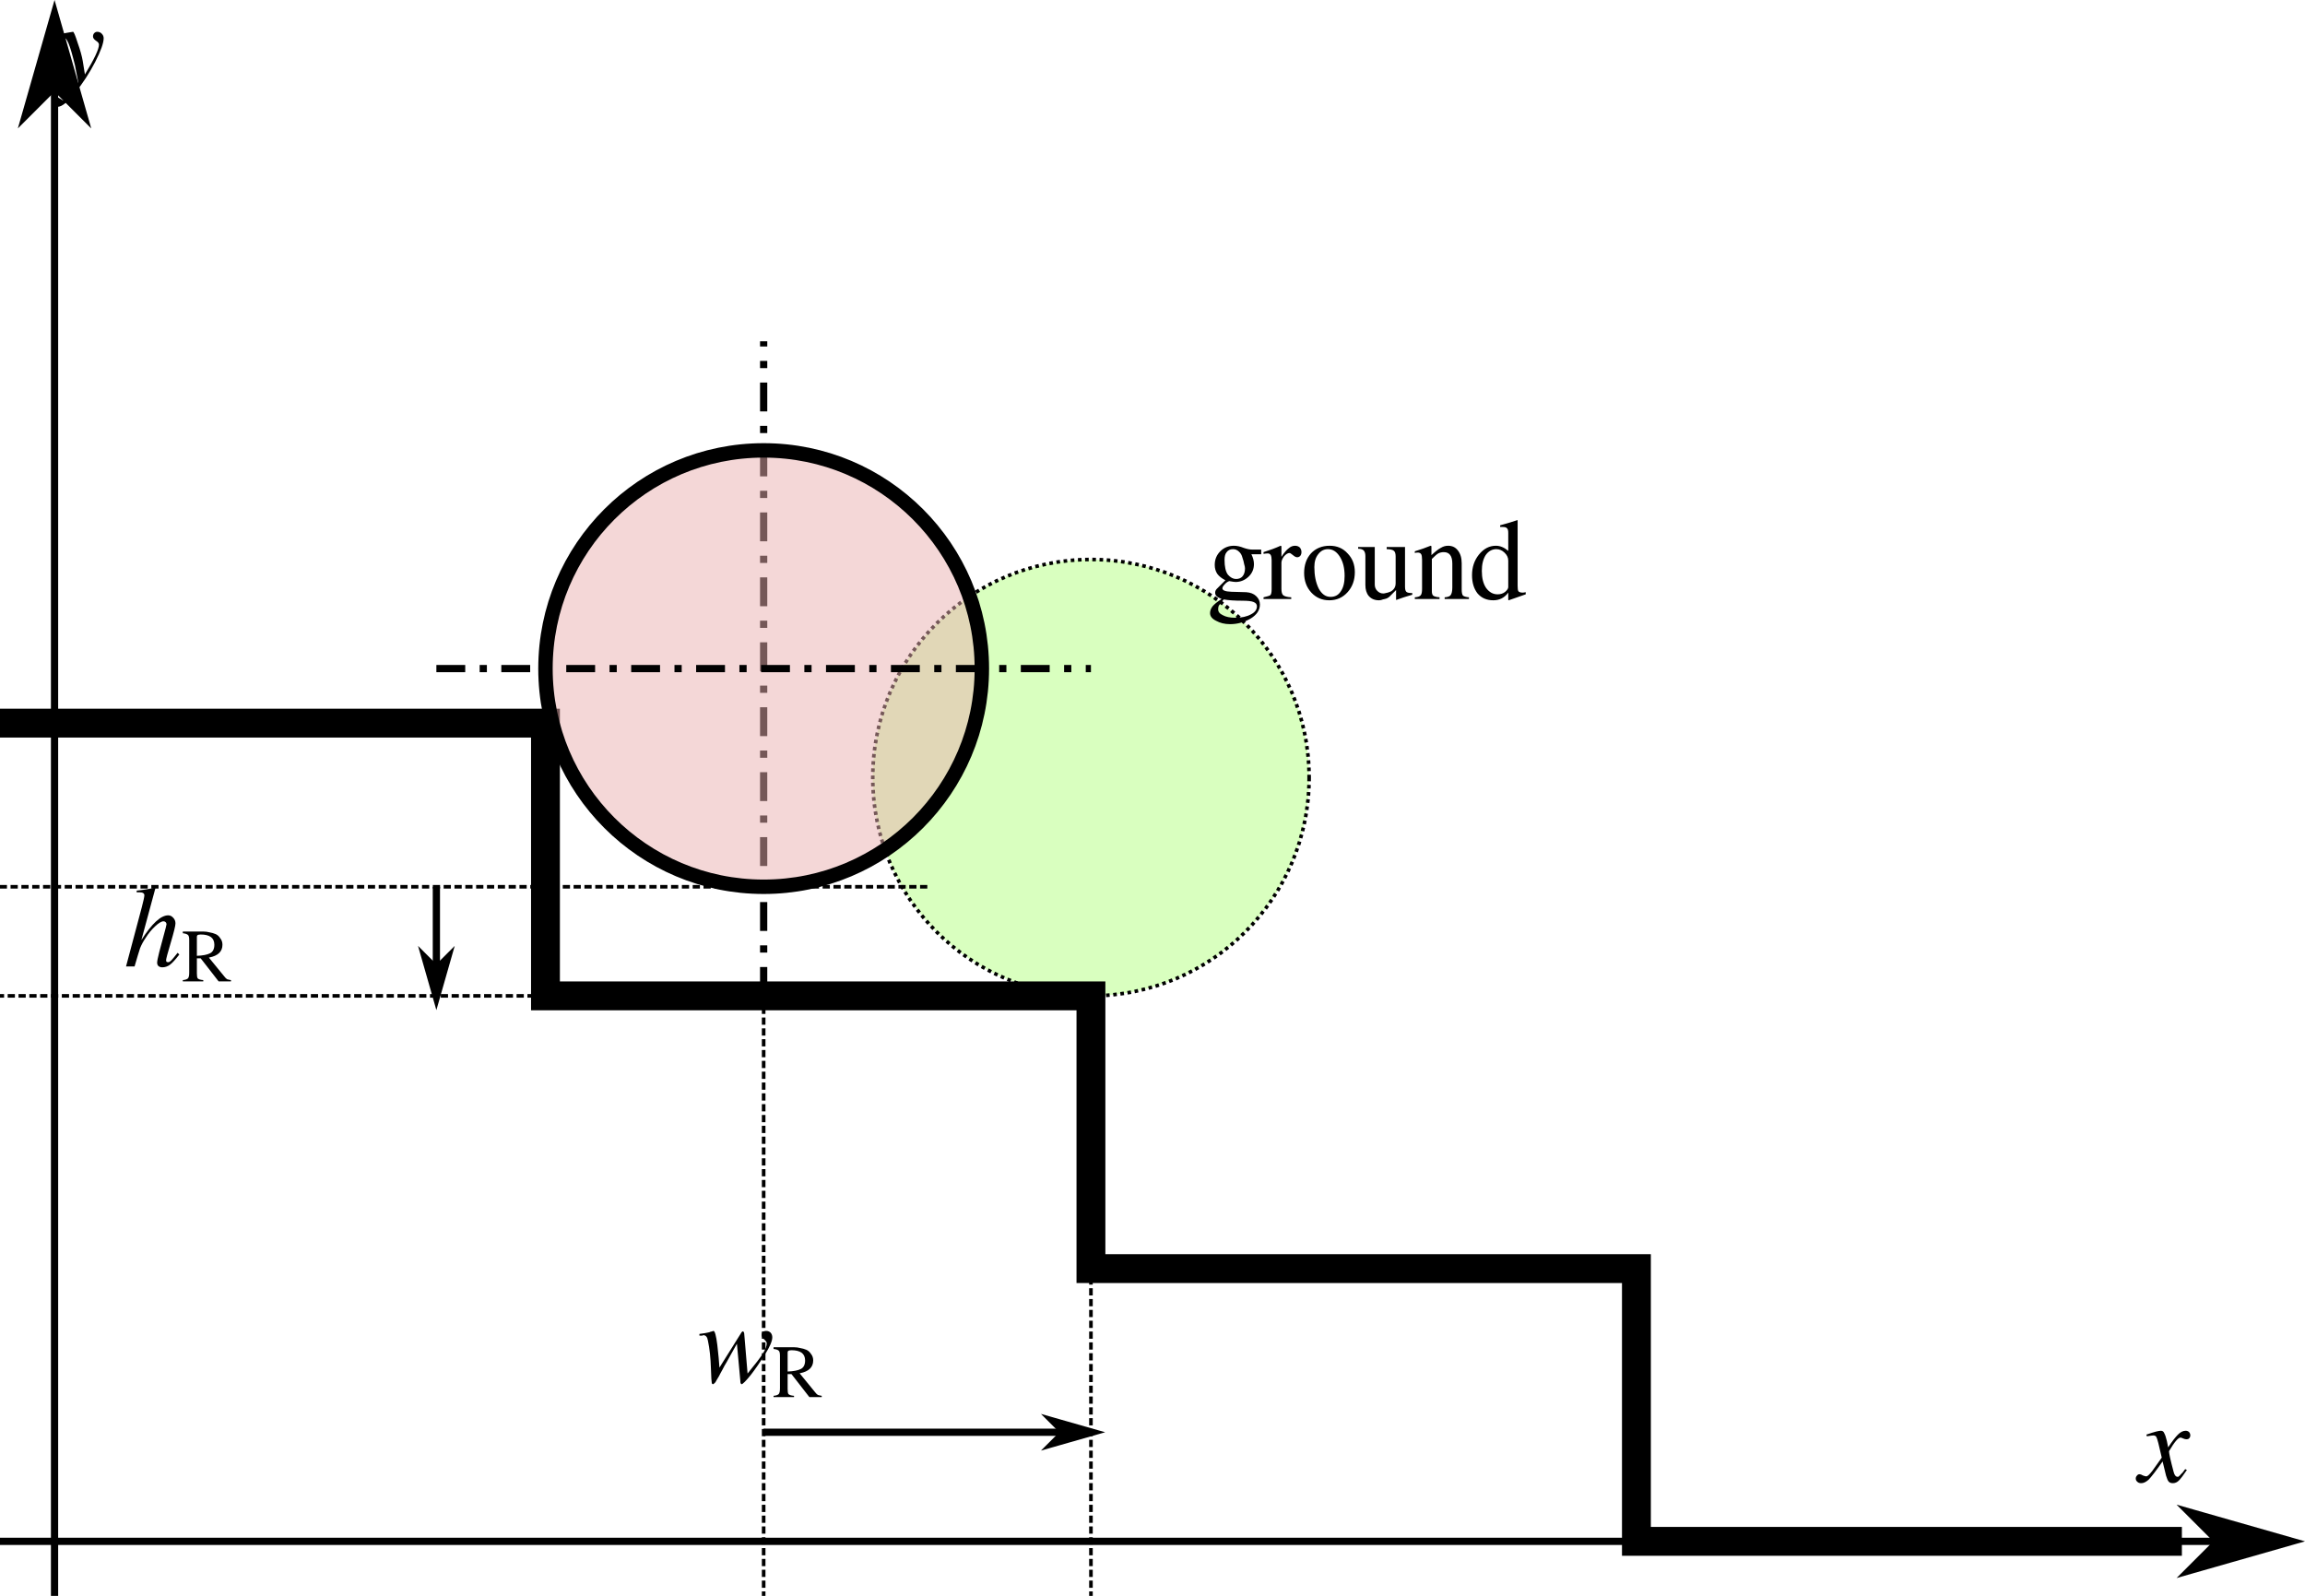
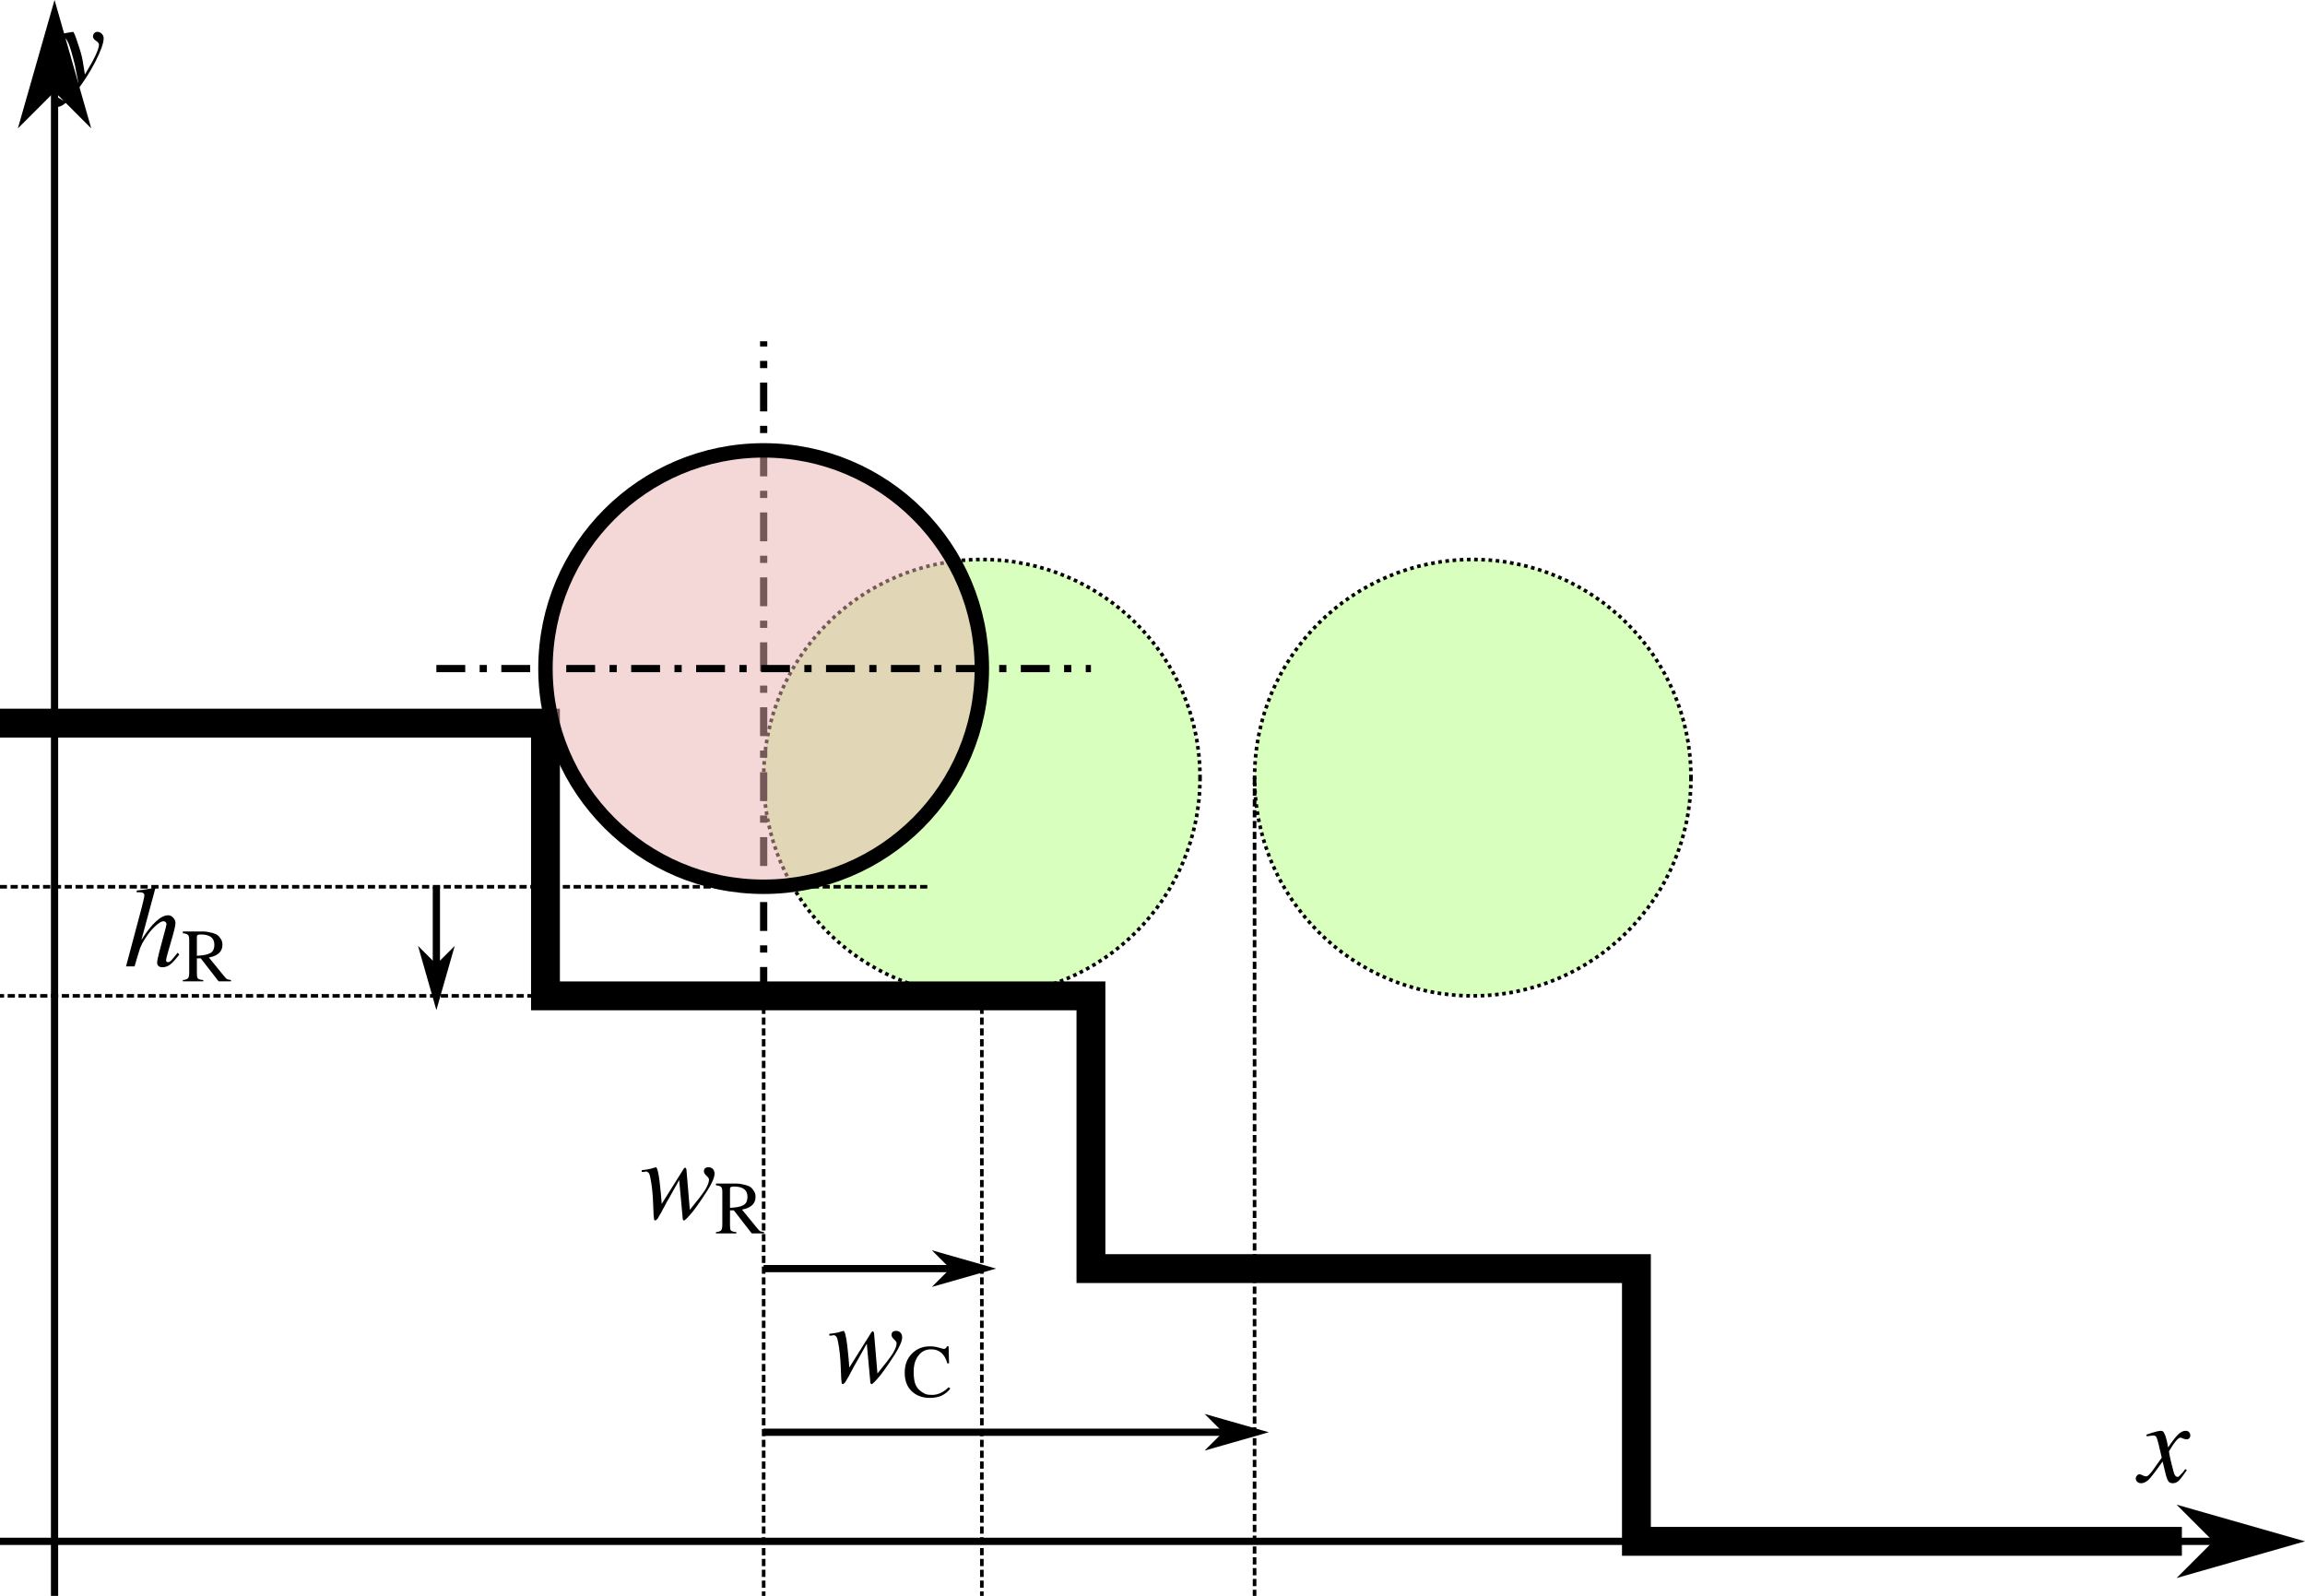
<svg xmlns="http://www.w3.org/2000/svg" width="84.514mm" height="58.514mm" viewBox="0 0 84.514 58.514" version="1.1" id="svg8">
  <defs id="defs2">
+     <marker orient="auto" refY="0" refX="0" id="marker995" style="overflow:visible">
+       <path id="path993" d="M 0,0 5,-5 -12.5,0 5,5 Z" style="fill:#000000;fill-opacity:1;fill-rule:evenodd;stroke:#000000;stroke-width:1pt;stroke-opacity:1" transform="matrix(-0.4,0,0,-0.4,-4,0)" />
+     </marker>
    <marker orient="auto" refY="0" refX="0" id="marker1142" style="overflow:visible">
      <path id="path1140" d="M 0,0 5,-5 -12.5,0 5,5 Z" style="fill:#000000;fill-opacity:1;fill-rule:evenodd;stroke:#000000;stroke-width:1pt;stroke-opacity:1" transform="matrix(-0.4,0,0,-0.4,-4,0)" />
    </marker>
    <marker orient="auto" refY="0" refX="0" id="marker6137" style="overflow:visible">
      <path id="path6135" d="M 0,0 5,-5 -12.5,0 5,5 Z" style="fill:#000000;fill-opacity:1;fill-rule:evenodd;stroke:#000000;stroke-width:1pt;stroke-opacity:1" transform="matrix(-0.4,0,0,-0.4,-4,0)" />
    </marker>
    <marker orient="auto" refY="0" refX="0" id="marker1123" style="overflow:visible">
      <path id="path1121" d="M 0,0 5,-5 -12.5,0 5,5 Z" style="fill:#000000;fill-opacity:1;fill-rule:evenodd;stroke:#000000;stroke-width:1pt;stroke-opacity:1" transform="matrix(-0.8,0,0,-0.8,-10,0)" />
    </marker>
    <marker style="overflow:visible" id="Arrow1Lend" refX="0" refY="0" orient="auto">
      <path transform="matrix(-0.8,0,0,-0.8,-10,0)" style="fill:#000000;fill-opacity:1;fill-rule:evenodd;stroke:#000000;stroke-width:1pt;stroke-opacity:1" d="M 0,0 5,-5 -12.5,0 5,5 Z" id="path834" />
    </marker>
    <marker style="overflow:visible" id="Arrow1Mend-3" refX="0" refY="0" orient="auto">
      <path transform="matrix(-0.4,0,0,-0.4,-4,0)" style="fill:#000000;fill-opacity:1;fill-rule:evenodd;stroke:#000000;stroke-width:1pt;stroke-opacity:1" d="M 0,0 5,-5 -12.5,0 5,5 Z" id="path4573-6" />
    </marker>
    <marker style="overflow:visible" id="Arrow1Mend-6" refX="0" refY="0" orient="auto">
      <path transform="matrix(-0.4,0,0,-0.4,-4,0)" style="fill:#000000;fill-opacity:1;fill-rule:evenodd;stroke:#000000;stroke-width:1pt;stroke-opacity:1" d="M 0,0 5,-5 -12.5,0 5,5 Z" id="path4573-2" />
    </marker>
    <marker style="overflow:visible" id="Arrow1Mend-6-1" refX="0" refY="0" orient="auto">
      <path transform="matrix(-0.4,0,0,-0.4,-4,0)" style="fill:#000000;fill-opacity:1;fill-rule:evenodd;stroke:#000000;stroke-width:1pt;stroke-opacity:1" d="M 0,0 5,-5 -12.5,0 5,5 Z" id="path4573-2-2" />
    </marker>
    <marker orient="auto" refY="0" refX="0" id="marker6137-6" style="overflow:visible">
      <path id="path6135-0" d="M 0,0 5,-5 -12.5,0 5,5 Z" style="fill:#000000;fill-opacity:1;fill-rule:evenodd;stroke:#000000;stroke-width:1pt;stroke-opacity:1" transform="matrix(-0.4,0,0,-0.4,-4,0)" />
    </marker>
  </defs>
-   <g transform="translate(-20,-110.4864)" id="layer1">
-     <circle style="opacity:1;fill:#b3ff80;fill-opacity:0.502;stroke:#000000;stroke-width:0.132;stroke-miterlimit:4;stroke-dasharray:0.132, 0.132;stroke-dashoffset:0;stroke-opacity:1" id="circle905" cx="60" cy="139" r="8" />
-     <path id="path825" d="m 48,147 0,-24" style="fill:none;stroke:#000000;stroke-width:0.265;stroke-linecap:butt;stroke-linejoin:miter;stroke-miterlimit:4;stroke-dasharray:1.058, 0.529, 0.265, 0.529;stroke-dashoffset:0;stroke-opacity:1" />
-     <path id="path821" d="m 100,167 h -20 V 157 H 60 V 147 H 40 V 137 H 20" style="fill:none;stroke:#000000;stroke-width:1.058;stroke-linecap:butt;stroke-linejoin:miter;stroke-miterlimit:4;stroke-dasharray:none;stroke-opacity:1" />
-     <circle r="8" cy="135" cx="48" id="path823" style="opacity:1;fill:#e9afaf;fill-opacity:0.502;stroke:#000000;stroke-width:0.529;stroke-miterlimit:4;stroke-dasharray:none;stroke-dashoffset:0;stroke-opacity:1" />
-     <path style="fill:none;stroke:#000000;stroke-width:0.265;stroke-linecap:butt;stroke-linejoin:miter;stroke-miterlimit:4;stroke-dasharray:1.058, 0.529, 0.265, 0.529;stroke-dashoffset:0;stroke-opacity:1" d="m 36,135 h 24" id="path827" />
-     <path id="path829" d="M 20,167 104,167" style="fill:none;stroke:#000000;stroke-width:0.265px;stroke-linecap:butt;stroke-linejoin:miter;stroke-opacity:1;marker-end:url(#Arrow1Lend)" />
-     <path id="path1113" d="M 22,169 V 111" style="fill:none;stroke:#000000;stroke-width:0.265px;stroke-linecap:butt;stroke-linejoin:miter;stroke-opacity:1;marker-end:url(#marker1123)" />
-     <path id="path1149" d="m 54,143 h -34" style="fill:none;stroke:#000000;stroke-width:0.132;stroke-linecap:butt;stroke-linejoin:miter;stroke-miterlimit:4;stroke-dasharray:0.265, 0.132;stroke-dashoffset:0;stroke-opacity:1" />
-     <path id="path1445" d="m 60,147 1e-6,22" style="fill:none;stroke:#000000;stroke-width:0.132;stroke-linecap:butt;stroke-linejoin:miter;stroke-miterlimit:4;stroke-dasharray:0.265, 0.132;stroke-dashoffset:0;stroke-opacity:1" />
-     <text id="text1449" y="164.821" x="102" style="font-style:normal;font-variant:normal;font-weight:normal;font-stretch:normal;font-size:4.233px;line-height:1.25;font-family:FreeSerif;-inkscape-font-specification:FreeSerif;text-align:center;letter-spacing:0px;word-spacing:0px;text-anchor:middle;fill:#000000;fill-opacity:1;stroke:none;stroke-width:0.265" xml:space="preserve">
-       <tspan style="font-style:italic;font-variant:normal;font-weight:normal;font-stretch:normal;font-family:FreeSerif;-inkscape-font-specification:'FreeSerif Italic';stroke-width:0.265" y="164.821" x="102" id="tspan1447">x</tspan>
+   <g transform="translate(-20,-109.9727)" id="layer1">
+     <circle style="opacity:1;fill:#b3ff80;fill-opacity:0.502;stroke:#000000;stroke-width:0.132;stroke-miterlimit:4;stroke-dasharray:0.132, 0.132;stroke-dashoffset:0;stroke-opacity:1" id="circle905" cx="56" cy="138.486" r="8" />
+     <path id="path825" d="m 48,146.486 v -24" style="fill:none;stroke:#000000;stroke-width:0.265;stroke-linecap:butt;stroke-linejoin:miter;stroke-miterlimit:4;stroke-dasharray:1.058, 0.529, 0.265, 0.529;stroke-dashoffset:0;stroke-opacity:1" />
+     <path id="path821" d="m 100,166.486 h -20 v -10 H 60 v -10 H 40 v -10 H 20" style="fill:none;stroke:#000000;stroke-width:1.058;stroke-linecap:butt;stroke-linejoin:miter;stroke-miterlimit:4;stroke-dasharray:none;stroke-opacity:1" />
+     <circle r="8" cy="134.486" cx="48" id="path823" style="opacity:1;fill:#e9afaf;fill-opacity:0.502;stroke:#000000;stroke-width:0.529;stroke-miterlimit:4;stroke-dasharray:none;stroke-dashoffset:0;stroke-opacity:1" />
+     <path style="fill:none;stroke:#000000;stroke-width:0.265;stroke-linecap:butt;stroke-linejoin:miter;stroke-miterlimit:4;stroke-dasharray:1.058, 0.529, 0.265, 0.529;stroke-dashoffset:0;stroke-opacity:1" d="m 36,134.486 h 24" id="path827" />
+     <path id="path829" d="M 20,166.486 H 104" style="fill:none;stroke:#000000;stroke-width:0.265px;stroke-linecap:butt;stroke-linejoin:miter;stroke-opacity:1;marker-end:url(#Arrow1Lend)" />
+     <path id="path1113" d="m 22,168.486 v -58" style="fill:none;stroke:#000000;stroke-width:0.265px;stroke-linecap:butt;stroke-linejoin:miter;stroke-opacity:1;marker-end:url(#marker1123)" />
+     <path id="path1149" d="m 54,142.486 h -34" style="fill:none;stroke:#000000;stroke-width:0.132;stroke-linecap:butt;stroke-linejoin:miter;stroke-miterlimit:4;stroke-dasharray:0.265, 0.132;stroke-dashoffset:0;stroke-opacity:1" />
+     <path id="path1445" d="m 56,146.486 10e-7,22" style="fill:none;stroke:#000000;stroke-width:0.132;stroke-linecap:butt;stroke-linejoin:miter;stroke-miterlimit:4;stroke-dasharray:0.265, 0.132;stroke-dashoffset:0;stroke-opacity:1" />
+     <text id="text1449" y="164.307" x="102" style="font-style:normal;font-variant:normal;font-weight:normal;font-stretch:normal;font-size:4.233px;line-height:1.25;font-family:FreeSerif;-inkscape-font-specification:FreeSerif;text-align:center;letter-spacing:0px;word-spacing:0px;text-anchor:middle;fill:#000000;fill-opacity:1;stroke:none;stroke-width:0.265" xml:space="preserve">
+       <tspan style="font-style:italic;font-variant:normal;font-weight:normal;font-stretch:normal;font-family:FreeSerif;-inkscape-font-specification:'FreeSerif Italic';stroke-width:0.265" y="164.307" x="102" id="tspan1447">x</tspan>
    </text>
-     <text id="text1627" y="113.529" x="25.471" style="font-style:normal;font-variant:normal;font-weight:normal;font-stretch:normal;font-size:4.233px;line-height:1.25;font-family:FreeSerif;-inkscape-font-specification:FreeSerif;text-align:center;letter-spacing:0px;word-spacing:0px;text-anchor:middle;fill:#000000;fill-opacity:1;stroke:none;stroke-width:0.265" xml:space="preserve">
-       <tspan style="font-style:italic;font-variant:normal;font-weight:normal;font-stretch:normal;font-family:FreeSerif;-inkscape-font-specification:'FreeSerif Italic';stroke-width:0.265" y="113.529" x="25.471" id="tspan1625">y</tspan>
+     <text id="text1627" y="113.016" x="25.471" style="font-style:normal;font-variant:normal;font-weight:normal;font-stretch:normal;font-size:4.233px;line-height:1.25;font-family:FreeSerif;-inkscape-font-specification:FreeSerif;text-align:center;letter-spacing:0px;word-spacing:0px;text-anchor:middle;fill:#000000;fill-opacity:1;stroke:none;stroke-width:0.265" xml:space="preserve">
+       <tspan style="font-style:italic;font-variant:normal;font-weight:normal;font-stretch:normal;font-family:FreeSerif;-inkscape-font-specification:'FreeSerif Italic';stroke-width:0.265" y="113.016" x="25.471" id="tspan1625">y</tspan>
    </text>
-     <text xml:space="preserve" style="font-style:normal;font-variant:normal;font-weight:normal;font-stretch:normal;font-size:4.233px;line-height:1.25;font-family:FreeSerif;-inkscape-font-specification:FreeSerif;text-align:center;letter-spacing:0px;word-spacing:0px;text-anchor:middle;fill:#000000;fill-opacity:1;stroke:none;stroke-width:0.265" x="54.142" y="161.159" id="text1686">
-       <tspan id="tspan1684" x="54.142" y="161.159" style="font-style:italic;font-variant:normal;font-weight:normal;font-stretch:normal;font-family:FreeSerif;-inkscape-font-specification:'FreeSerif Italic';stroke-width:0.265">w<tspan style="font-style:normal;font-variant:normal;font-weight:normal;font-stretch:normal;font-size:2.752px;font-family:FreeSerif;-inkscape-font-specification:FreeSerif;baseline-shift:sub;stroke-width:0.265" id="tspan1682">R</tspan>
+     <text xml:space="preserve" style="font-style:normal;font-variant:normal;font-weight:normal;font-stretch:normal;font-size:4.233px;line-height:1.25;font-family:FreeSerif;-inkscape-font-specification:FreeSerif;text-align:center;letter-spacing:0px;word-spacing:0px;text-anchor:middle;fill:#000000;fill-opacity:1;stroke:none;stroke-width:0.265" x="52.025" y="154.645" id="text1686">
+       <tspan id="tspan1684" x="52.025" y="154.645" style="font-style:italic;font-variant:normal;font-weight:normal;font-stretch:normal;font-family:FreeSerif;-inkscape-font-specification:'FreeSerif Italic';stroke-width:0.265">w<tspan style="font-style:normal;font-variant:normal;font-weight:normal;font-stretch:normal;font-size:2.752px;font-family:FreeSerif;-inkscape-font-specification:FreeSerif;baseline-shift:sub;stroke-width:0.265" id="tspan1682">R</tspan>
      </tspan>
    </text>
-     <path id="path3745-9" d="m 36,143 0,4" style="fill:none;stroke:#000000;stroke-width:0.265;stroke-linecap:butt;stroke-linejoin:miter;stroke-miterlimit:4;stroke-dasharray:none;stroke-opacity:1;marker-end:url(#Arrow1Mend-6)" />
-     <text xml:space="preserve" style="font-style:normal;font-variant:normal;font-weight:normal;font-stretch:normal;font-size:4.233px;line-height:1.25;font-family:FreeSerif;-inkscape-font-specification:FreeSerif;text-align:center;letter-spacing:0px;word-spacing:0px;text-anchor:middle;fill:#000000;fill-opacity:1;stroke:none;stroke-width:0.265" x="32.869" y="145.92" id="text1653-7-0">
-       <tspan id="tspan1651-5-9" x="32.869" y="145.92" style="font-style:italic;font-variant:normal;font-weight:normal;font-stretch:normal;font-family:FreeSerif;-inkscape-font-specification:'FreeSerif Italic';stroke-width:0.265">h<tspan style="font-style:normal;font-variant:normal;font-weight:normal;font-stretch:normal;font-size:2.752px;font-family:FreeSerif;-inkscape-font-specification:FreeSerif;baseline-shift:sub;stroke-width:0.265" id="tspan1649-3-3">R</tspan>
+     <path id="path3745-9" d="m 36,142.486 v 4" style="fill:none;stroke:#000000;stroke-width:0.265;stroke-linecap:butt;stroke-linejoin:miter;stroke-miterlimit:4;stroke-dasharray:none;stroke-opacity:1;marker-end:url(#Arrow1Mend-6)" />
+     <text xml:space="preserve" style="font-style:normal;font-variant:normal;font-weight:normal;font-stretch:normal;font-size:4.233px;line-height:1.25;font-family:FreeSerif;-inkscape-font-specification:FreeSerif;text-align:center;letter-spacing:0px;word-spacing:0px;text-anchor:middle;fill:#000000;fill-opacity:1;stroke:none;stroke-width:0.265" x="32.869" y="145.406" id="text1653-7-0">
+       <tspan id="tspan1651-5-9" x="32.869" y="145.406" style="font-style:italic;font-variant:normal;font-weight:normal;font-stretch:normal;font-family:FreeSerif;-inkscape-font-specification:'FreeSerif Italic';stroke-width:0.265">h<tspan style="font-style:normal;font-variant:normal;font-weight:normal;font-stretch:normal;font-size:2.752px;font-family:FreeSerif;-inkscape-font-specification:FreeSerif;baseline-shift:sub;stroke-width:0.265" id="tspan1649-3-3">R</tspan>
      </tspan>
    </text>
-     <path style="fill:none;stroke:#000000;stroke-width:0.132;stroke-linecap:butt;stroke-linejoin:miter;stroke-miterlimit:4;stroke-dasharray:0.265, 0.132;stroke-dashoffset:0;stroke-opacity:1" d="m 48,147 v 22" id="path6119" />
-     <path id="path6127-6" d="m 48,163 12,0" style="fill:none;stroke:#000000;stroke-width:0.265px;stroke-linecap:butt;stroke-linejoin:miter;stroke-opacity:1;marker-end:url(#marker6137-6)" />
+     <path style="fill:none;stroke:#000000;stroke-width:0.132;stroke-linecap:butt;stroke-linejoin:miter;stroke-miterlimit:4;stroke-dasharray:0.265, 0.132;stroke-dashoffset:0;stroke-opacity:1" d="m 48,146.486 v 22" id="path6119" />
+     <path id="path6127-6" d="m 48,156.486 h 8" style="fill:none;stroke:#000000;stroke-width:0.265px;stroke-linecap:butt;stroke-linejoin:miter;stroke-opacity:1;marker-end:url(#marker6137-6)" />
    <text id="text6484" y="117" x="70" style="font-style:normal;font-variant:normal;font-weight:normal;font-stretch:normal;font-size:4.233px;line-height:1.25;font-family:FreeSerif;-inkscape-font-specification:FreeSerif;letter-spacing:0px;word-spacing:0px;fill:#000000;fill-opacity:1;stroke:none;stroke-width:0.265" xml:space="preserve" />
-     <path style="fill:none;stroke:#000000;stroke-width:0.132;stroke-linecap:butt;stroke-linejoin:miter;stroke-miterlimit:4;stroke-dasharray:0.265, 0.132;stroke-dashoffset:0;stroke-opacity:1" d="m 40,147 -20,0" id="path896" />
-     <text xml:space="preserve" style="font-style:normal;font-variant:normal;font-weight:normal;font-stretch:normal;font-size:4.233px;line-height:1.25;font-family:FreeSerif;-inkscape-font-specification:FreeSerif;text-align:center;letter-spacing:0px;word-spacing:0px;text-anchor:middle;fill:#000000;fill-opacity:1;stroke:none;stroke-width:0.265" x="72.788" y="132.451" id="text1686-3">
-       <tspan id="tspan1684-6" x="72.788" y="132.451" style="font-style:normal;font-variant:normal;font-weight:normal;font-stretch:normal;font-family:FreeSerif;-inkscape-font-specification:'FreeSerif Italic';stroke-width:0.265">ground</tspan>
+     <path style="fill:none;stroke:#000000;stroke-width:0.132;stroke-linecap:butt;stroke-linejoin:miter;stroke-miterlimit:4;stroke-dasharray:0.265, 0.132;stroke-dashoffset:0;stroke-opacity:1" d="M 40,146.486 H 20" id="path896" />
+     <circle style="opacity:1;fill:#b3ff80;fill-opacity:0.502;stroke:#000000;stroke-width:0.132;stroke-miterlimit:4;stroke-dasharray:0.132, 0.132;stroke-dashoffset:0;stroke-opacity:1" id="circle969" cx="74" cy="138.486" r="8" />
+     <path id="path971" d="m 66,138.486 v 30" style="fill:none;stroke:#000000;stroke-width:0.132;stroke-linecap:butt;stroke-linejoin:miter;stroke-miterlimit:4;stroke-dasharray:0.265, 0.132;stroke-dashoffset:0;stroke-opacity:1" />
+     <text xml:space="preserve" style="font-style:normal;font-variant:normal;font-weight:normal;font-stretch:normal;font-size:4.233px;line-height:1.25;font-family:FreeSerif;-inkscape-font-specification:FreeSerif;text-align:center;letter-spacing:0px;word-spacing:0px;text-anchor:middle;fill:#000000;fill-opacity:1;stroke:none;stroke-width:0.265" x="58.905" y="160.645" id="text989">
+       <tspan id="tspan987" x="58.905" y="160.645" style="font-style:italic;font-variant:normal;font-weight:normal;font-stretch:normal;font-family:FreeSerif;-inkscape-font-specification:'FreeSerif Italic';stroke-width:0.265">w<tspan style="font-style:normal;font-variant:normal;font-weight:normal;font-stretch:normal;font-size:2.752px;font-family:FreeSerif;-inkscape-font-specification:FreeSerif;baseline-shift:sub;stroke-width:0.265" id="tspan985">C</tspan>
+       </tspan>
    </text>
+     <path id="path991" d="m 48,162.486 h 18" style="fill:none;stroke:#000000;stroke-width:0.265px;stroke-linecap:butt;stroke-linejoin:miter;stroke-opacity:1;marker-end:url(#marker995)" />
  </g>
</svg>
